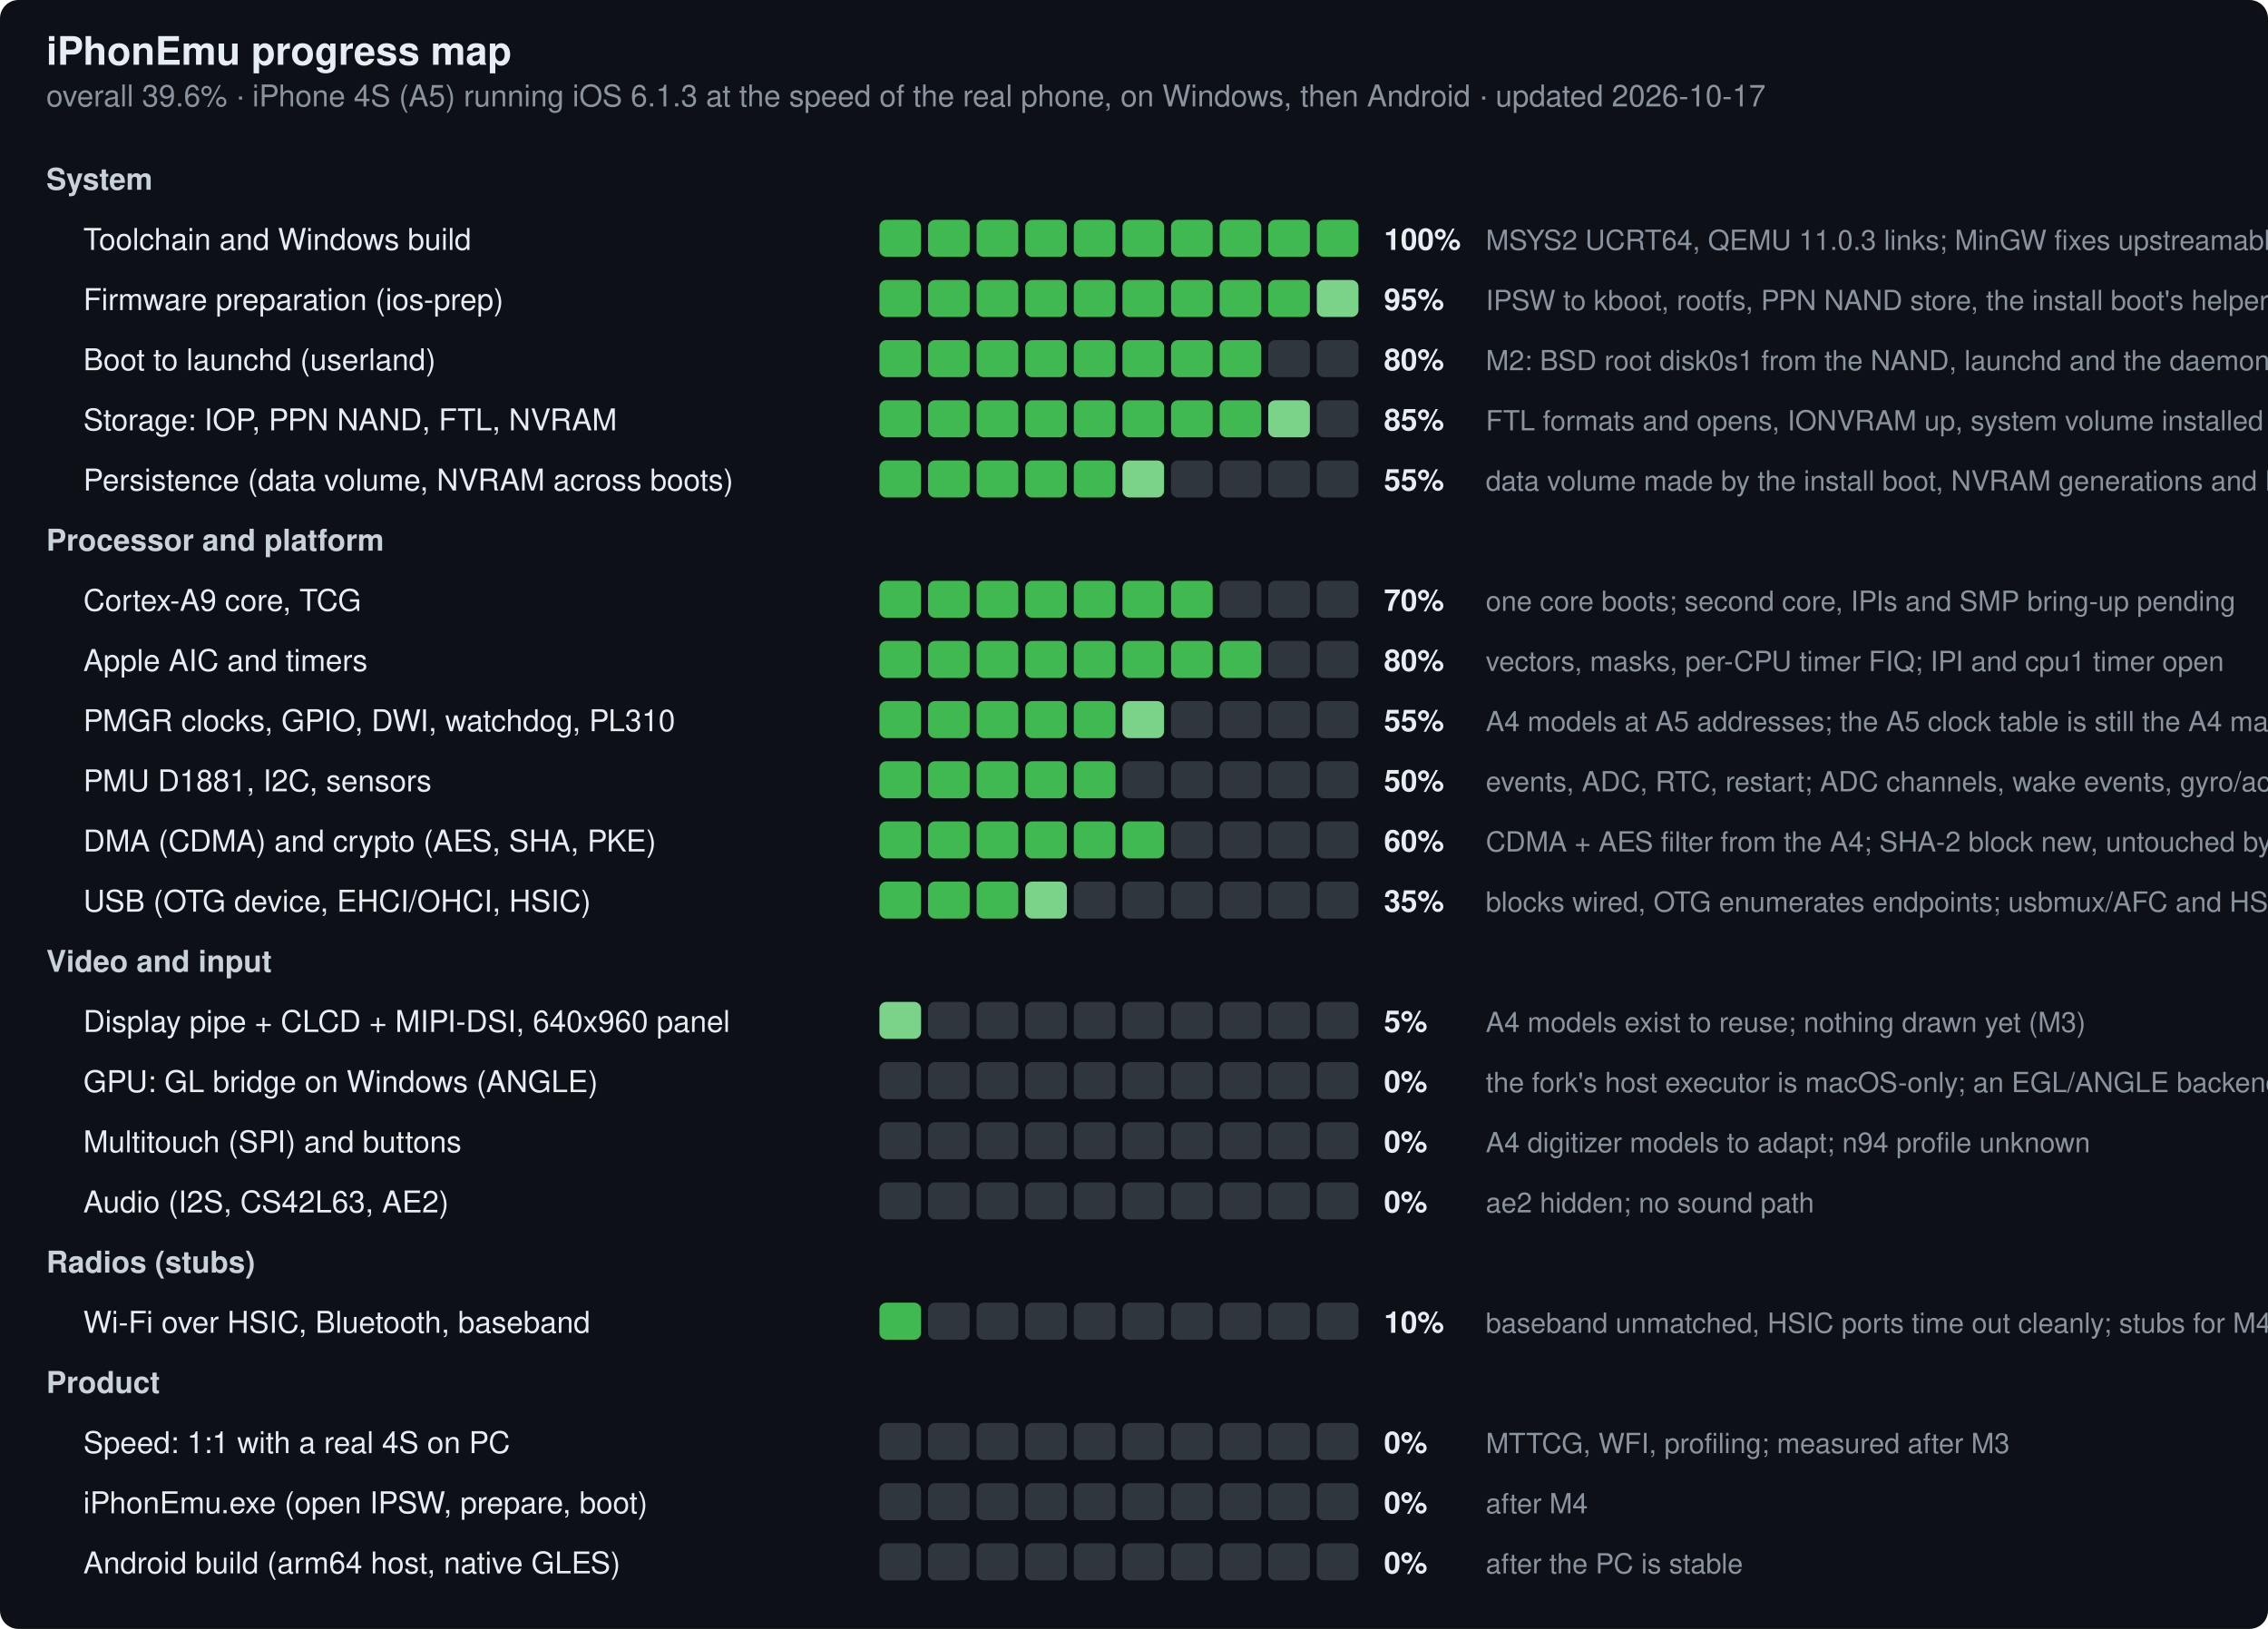
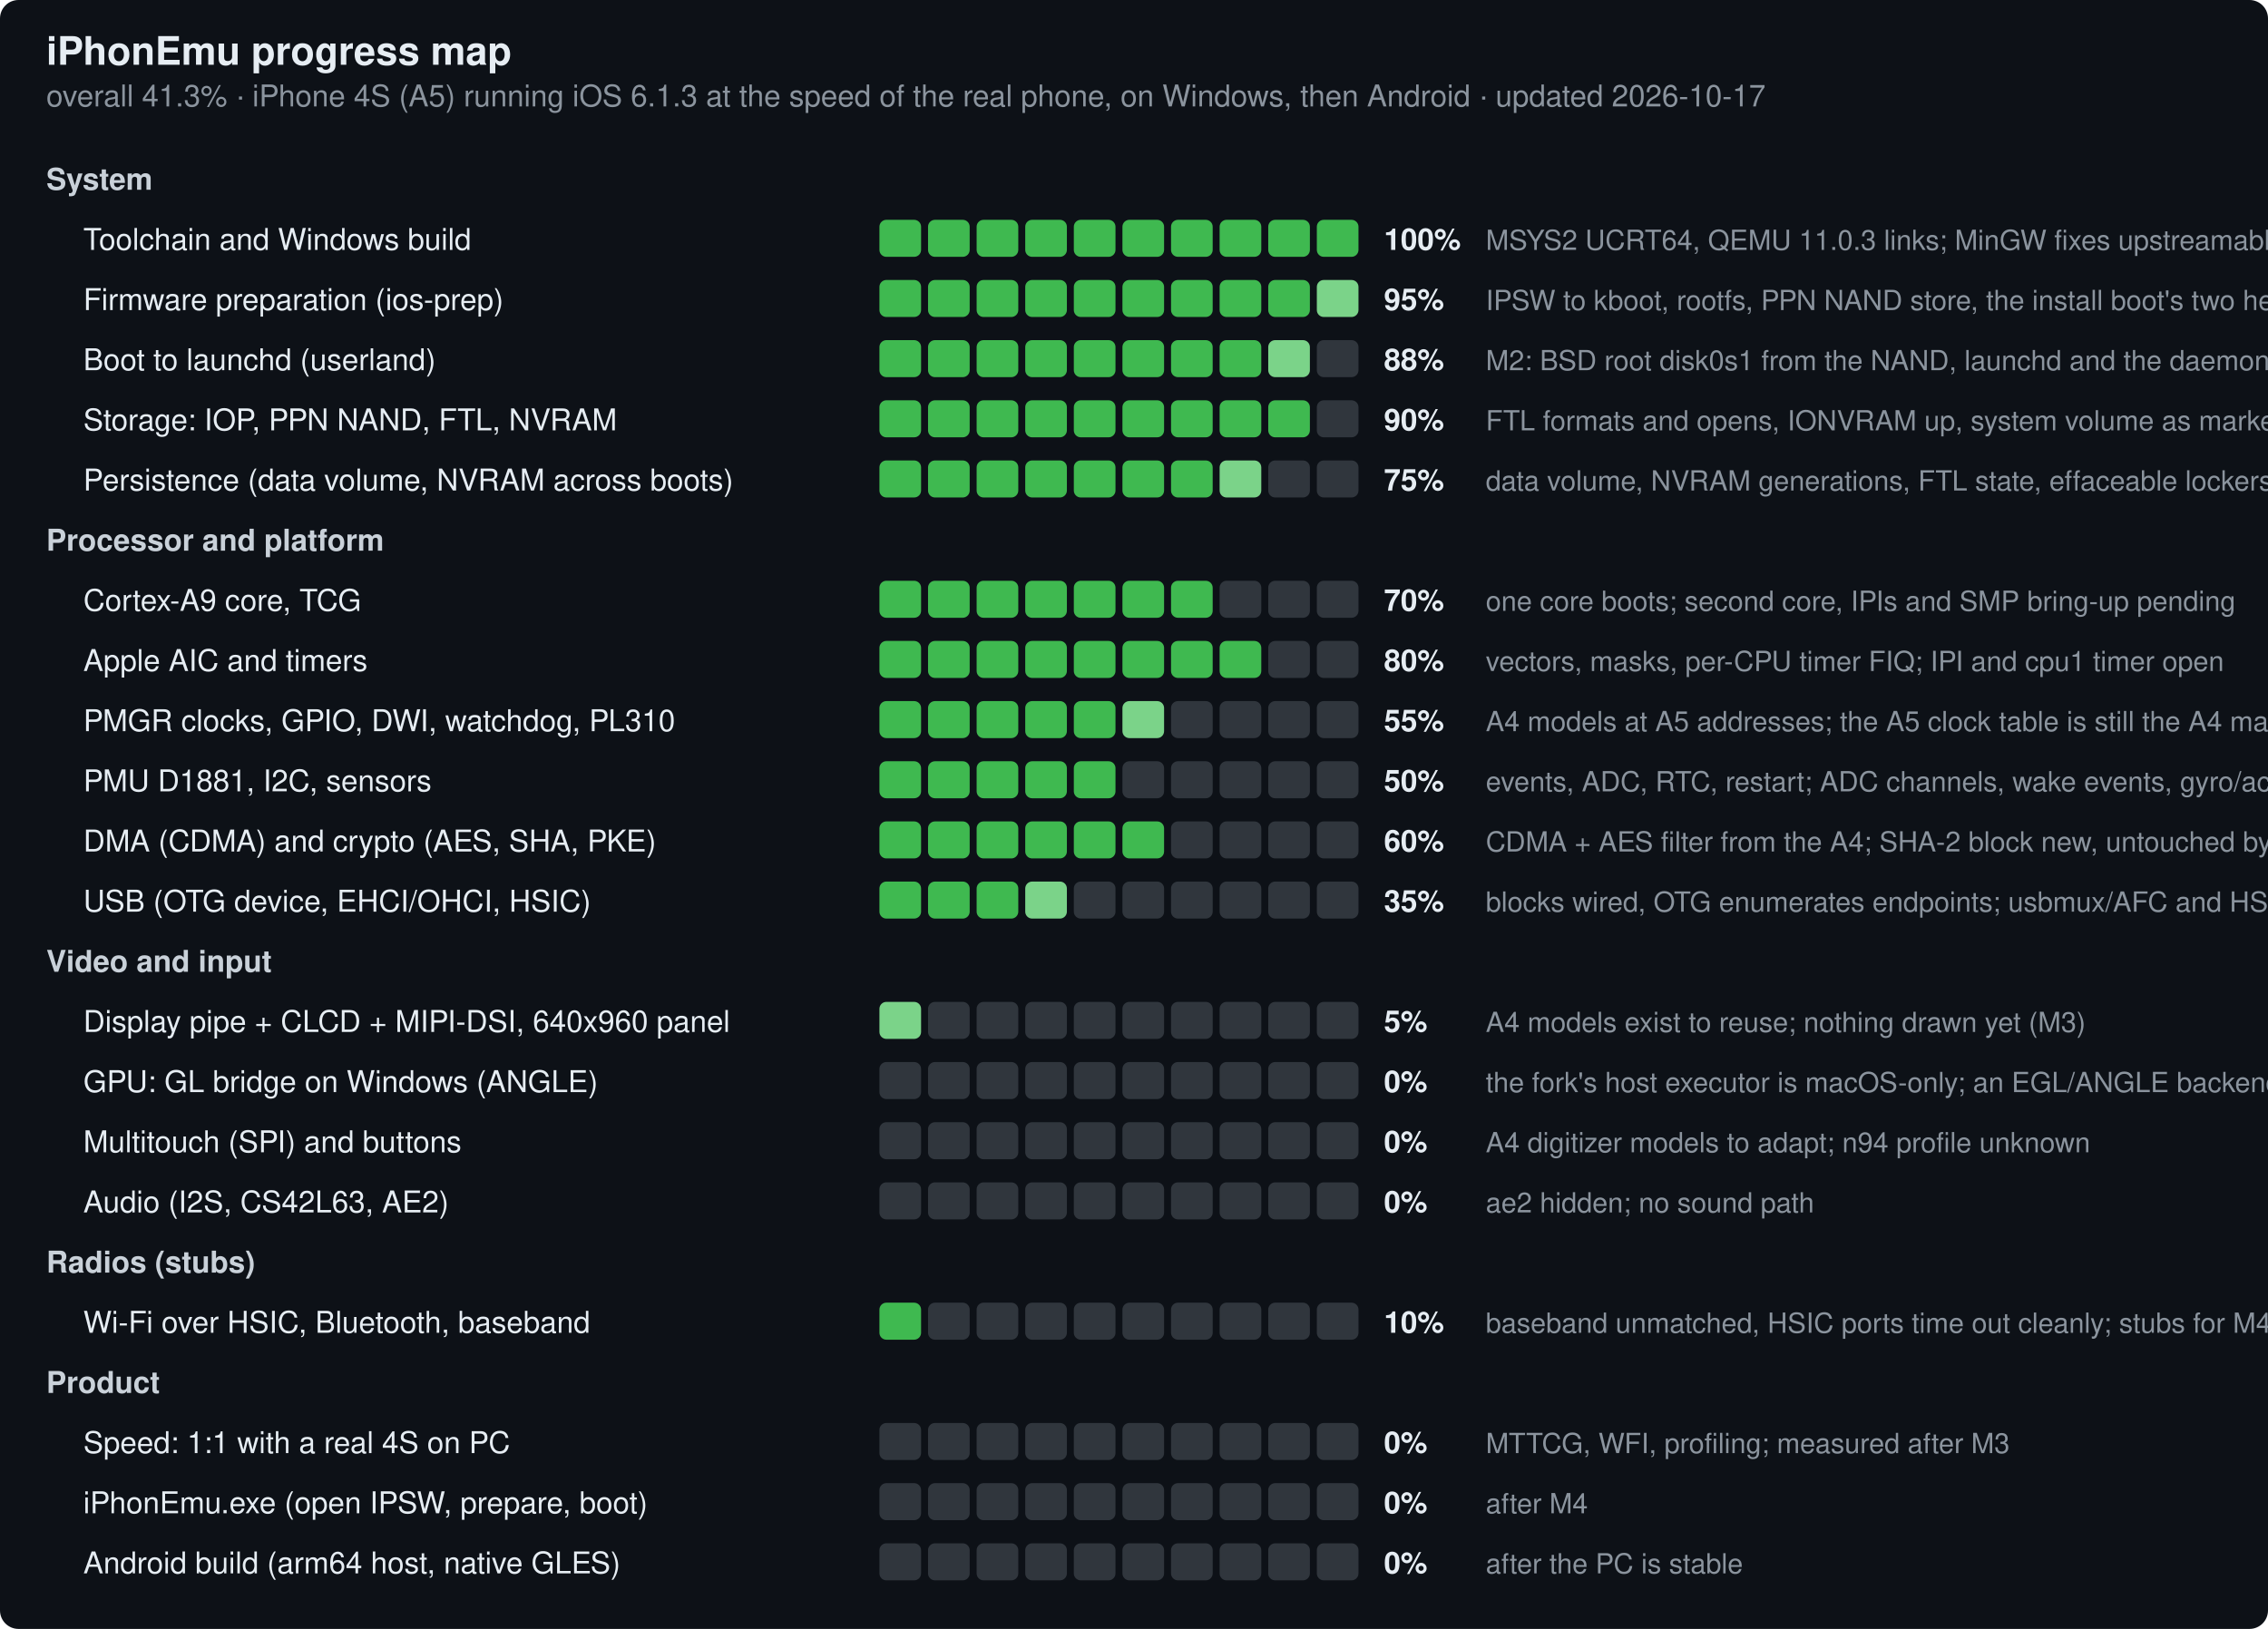
<svg xmlns="http://www.w3.org/2000/svg" width="980" height="704" viewBox="0 0 980 704" font-family="Segoe UI, Helvetica, Arial, sans-serif" font-size="13">
  <rect width="980" height="704" rx="8" fill="#0d1117" />
  <text x="20" y="28" fill="#e6edf3" font-size="17" font-weight="600">iPhonEmu progress map</text>
-   <text x="20" y="46" fill="#8b949e">overall 39.6% · iPhone 4S (A5) running iOS 6.1.3 at the speed of the real phone, on Windows, then Android · updated 2026-10-17</text>
+   <text x="20" y="46" fill="#8b949e">overall 41.3% · iPhone 4S (A5) running iOS 6.1.3 at the speed of the real phone, on Windows, then Android · updated 2026-10-17</text>
  <text x="20" y="82" fill="#c9d1d9" font-weight="600">System</text>
  <text x="36" y="108" fill="#e6edf3">Toolchain and Windows build</text>
  <rect x="380" y="95" width="18" height="16" rx="3" fill="#3fb950" />
  <rect x="401" y="95" width="18" height="16" rx="3" fill="#3fb950" />
  <rect x="422" y="95" width="18" height="16" rx="3" fill="#3fb950" />
  <rect x="443" y="95" width="18" height="16" rx="3" fill="#3fb950" />
  <rect x="464" y="95" width="18" height="16" rx="3" fill="#3fb950" />
  <rect x="485" y="95" width="18" height="16" rx="3" fill="#3fb950" />
  <rect x="506" y="95" width="18" height="16" rx="3" fill="#3fb950" />
  <rect x="527" y="95" width="18" height="16" rx="3" fill="#3fb950" />
  <rect x="548" y="95" width="18" height="16" rx="3" fill="#3fb950" />
  <rect x="569" y="95" width="18" height="16" rx="3" fill="#3fb950" />
  <text x="598" y="108" fill="#e6edf3" font-weight="600">100%</text>
  <text x="642" y="108" fill="#8b949e" font-size="12">MSYS2 UCRT64, QEMU 11.0.3 links; MinGW fixes upstreamable</text>
  <text x="36" y="134" fill="#e6edf3">Firmware preparation (ios-prep)</text>
  <rect x="380" y="121" width="18" height="16" rx="3" fill="#3fb950" />
  <rect x="401" y="121" width="18" height="16" rx="3" fill="#3fb950" />
  <rect x="422" y="121" width="18" height="16" rx="3" fill="#3fb950" />
  <rect x="443" y="121" width="18" height="16" rx="3" fill="#3fb950" />
  <rect x="464" y="121" width="18" height="16" rx="3" fill="#3fb950" />
  <rect x="485" y="121" width="18" height="16" rx="3" fill="#3fb950" />
  <rect x="506" y="121" width="18" height="16" rx="3" fill="#3fb950" />
  <rect x="527" y="121" width="18" height="16" rx="3" fill="#3fb950" />
  <rect x="548" y="121" width="18" height="16" rx="3" fill="#3fb950" />
  <rect x="569" y="121" width="18" height="16" rx="3" fill="#7bd389" />
  <text x="598" y="134" fill="#e6edf3" font-weight="600">95%</text>
-   <text x="642" y="134" fill="#8b949e" font-size="12">IPSW to kboot, rootfs, PPN NAND store, the install boot's helper and ramdisk; boot logo pending</text>
+   <text x="642" y="134" fill="#8b949e" font-size="12">IPSW to kboot, rootfs, PPN NAND store, the install boot's two helpers (static and dyld-linked) and ramdisk; boot logo pending</text>
  <text x="36" y="160" fill="#e6edf3">Boot to launchd (userland)</text>
  <rect x="380" y="147" width="18" height="16" rx="3" fill="#3fb950" />
  <rect x="401" y="147" width="18" height="16" rx="3" fill="#3fb950" />
  <rect x="422" y="147" width="18" height="16" rx="3" fill="#3fb950" />
  <rect x="443" y="147" width="18" height="16" rx="3" fill="#3fb950" />
  <rect x="464" y="147" width="18" height="16" rx="3" fill="#3fb950" />
  <rect x="485" y="147" width="18" height="16" rx="3" fill="#3fb950" />
  <rect x="506" y="147" width="18" height="16" rx="3" fill="#3fb950" />
  <rect x="527" y="147" width="18" height="16" rx="3" fill="#3fb950" />
-   <rect x="548" y="147" width="18" height="16" rx="3" fill="#30363d" />
+   <rect x="548" y="147" width="18" height="16" rx="3" fill="#7bd389" />
  <rect x="569" y="147" width="18" height="16" rx="3" fill="#30363d" />
-   <text x="598" y="160" fill="#e6edf3" font-weight="600">80%</text>
-   <text x="642" y="160" fill="#8b949e" font-size="12">M2: BSD root disk0s1 from the NAND, launchd and the daemons; SpringBoard needs the keybag (B4)</text>
+   <text x="598" y="160" fill="#e6edf3" font-weight="600">88%</text>
+   <text x="642" y="160" fill="#8b949e" font-size="12">M2: BSD root disk0s1 from the NAND, launchd and the daemons; keybagd runs with the system keybag (B4); SpringBoard needs the panel (M3)</text>
  <text x="36" y="186" fill="#e6edf3">Storage: IOP, PPN NAND, FTL, NVRAM</text>
  <rect x="380" y="173" width="18" height="16" rx="3" fill="#3fb950" />
  <rect x="401" y="173" width="18" height="16" rx="3" fill="#3fb950" />
  <rect x="422" y="173" width="18" height="16" rx="3" fill="#3fb950" />
  <rect x="443" y="173" width="18" height="16" rx="3" fill="#3fb950" />
  <rect x="464" y="173" width="18" height="16" rx="3" fill="#3fb950" />
  <rect x="485" y="173" width="18" height="16" rx="3" fill="#3fb950" />
  <rect x="506" y="173" width="18" height="16" rx="3" fill="#3fb950" />
  <rect x="527" y="173" width="18" height="16" rx="3" fill="#3fb950" />
-   <rect x="548" y="173" width="18" height="16" rx="3" fill="#7bd389" />
+   <rect x="548" y="173" width="18" height="16" rx="3" fill="#3fb950" />
  <rect x="569" y="173" width="18" height="16" rx="3" fill="#30363d" />
-   <text x="598" y="186" fill="#e6edf3" font-weight="600">85%</text>
-   <text x="642" y="186" fill="#8b949e" font-size="12">FTL formats and opens, IONVRAM up, system volume installed as marker pages (B3); effaceable + keybag (B4) open</text>
+   <text x="598" y="186" fill="#e6edf3" font-weight="600">90%</text>
+   <text x="642" y="186" fill="#8b949e" font-size="12">FTL formats and opens, IONVRAM up, system volume as marker pages (B3), effaceable storage formatted (B4); FTL speed and wear open</text>
  <text x="36" y="212" fill="#e6edf3">Persistence (data volume, NVRAM across boots)</text>
  <rect x="380" y="199" width="18" height="16" rx="3" fill="#3fb950" />
  <rect x="401" y="199" width="18" height="16" rx="3" fill="#3fb950" />
  <rect x="422" y="199" width="18" height="16" rx="3" fill="#3fb950" />
  <rect x="443" y="199" width="18" height="16" rx="3" fill="#3fb950" />
  <rect x="464" y="199" width="18" height="16" rx="3" fill="#3fb950" />
-   <rect x="485" y="199" width="18" height="16" rx="3" fill="#7bd389" />
-   <rect x="506" y="199" width="18" height="16" rx="3" fill="#30363d" />
-   <rect x="527" y="199" width="18" height="16" rx="3" fill="#30363d" />
+   <rect x="485" y="199" width="18" height="16" rx="3" fill="#3fb950" />
+   <rect x="506" y="199" width="18" height="16" rx="3" fill="#3fb950" />
+   <rect x="527" y="199" width="18" height="16" rx="3" fill="#7bd389" />
  <rect x="548" y="199" width="18" height="16" rx="3" fill="#30363d" />
  <rect x="569" y="199" width="18" height="16" rx="3" fill="#30363d" />
-   <text x="598" y="212" fill="#e6edf3" font-weight="600">55%</text>
-   <text x="642" y="212" fill="#8b949e" font-size="12">data volume made by the install boot, NVRAM generations and FTL state survive boots; keybag and sealing open</text>
+   <text x="598" y="212" fill="#e6edf3" font-weight="600">75%</text>
+   <text x="642" y="212" fill="#8b949e" font-size="12">data volume, NVRAM generations, FTL state, effaceable lockers and the system keybag survive boots; sealing open</text>
  <text x="20" y="238" fill="#c9d1d9" font-weight="600">Processor and platform</text>
  <text x="36" y="264" fill="#e6edf3">Cortex-A9 core, TCG</text>
  <rect x="380" y="251" width="18" height="16" rx="3" fill="#3fb950" />
  <rect x="401" y="251" width="18" height="16" rx="3" fill="#3fb950" />
  <rect x="422" y="251" width="18" height="16" rx="3" fill="#3fb950" />
  <rect x="443" y="251" width="18" height="16" rx="3" fill="#3fb950" />
  <rect x="464" y="251" width="18" height="16" rx="3" fill="#3fb950" />
  <rect x="485" y="251" width="18" height="16" rx="3" fill="#3fb950" />
  <rect x="506" y="251" width="18" height="16" rx="3" fill="#3fb950" />
  <rect x="527" y="251" width="18" height="16" rx="3" fill="#30363d" />
  <rect x="548" y="251" width="18" height="16" rx="3" fill="#30363d" />
  <rect x="569" y="251" width="18" height="16" rx="3" fill="#30363d" />
  <text x="598" y="264" fill="#e6edf3" font-weight="600">70%</text>
  <text x="642" y="264" fill="#8b949e" font-size="12">one core boots; second core, IPIs and SMP bring-up pending</text>
  <text x="36" y="290" fill="#e6edf3">Apple AIC and timers</text>
  <rect x="380" y="277" width="18" height="16" rx="3" fill="#3fb950" />
  <rect x="401" y="277" width="18" height="16" rx="3" fill="#3fb950" />
  <rect x="422" y="277" width="18" height="16" rx="3" fill="#3fb950" />
  <rect x="443" y="277" width="18" height="16" rx="3" fill="#3fb950" />
  <rect x="464" y="277" width="18" height="16" rx="3" fill="#3fb950" />
  <rect x="485" y="277" width="18" height="16" rx="3" fill="#3fb950" />
  <rect x="506" y="277" width="18" height="16" rx="3" fill="#3fb950" />
  <rect x="527" y="277" width="18" height="16" rx="3" fill="#3fb950" />
  <rect x="548" y="277" width="18" height="16" rx="3" fill="#30363d" />
  <rect x="569" y="277" width="18" height="16" rx="3" fill="#30363d" />
  <text x="598" y="290" fill="#e6edf3" font-weight="600">80%</text>
  <text x="642" y="290" fill="#8b949e" font-size="12">vectors, masks, per-CPU timer FIQ; IPI and cpu1 timer open</text>
  <text x="36" y="316" fill="#e6edf3">PMGR clocks, GPIO, DWI, watchdog, PL310</text>
  <rect x="380" y="303" width="18" height="16" rx="3" fill="#3fb950" />
  <rect x="401" y="303" width="18" height="16" rx="3" fill="#3fb950" />
  <rect x="422" y="303" width="18" height="16" rx="3" fill="#3fb950" />
  <rect x="443" y="303" width="18" height="16" rx="3" fill="#3fb950" />
  <rect x="464" y="303" width="18" height="16" rx="3" fill="#3fb950" />
  <rect x="485" y="303" width="18" height="16" rx="3" fill="#7bd389" />
  <rect x="506" y="303" width="18" height="16" rx="3" fill="#30363d" />
  <rect x="527" y="303" width="18" height="16" rx="3" fill="#30363d" />
  <rect x="548" y="303" width="18" height="16" rx="3" fill="#30363d" />
  <rect x="569" y="303" width="18" height="16" rx="3" fill="#30363d" />
  <text x="598" y="316" fill="#e6edf3" font-weight="600">55%</text>
  <text x="642" y="316" fill="#8b949e" font-size="12">A4 models at A5 addresses; the A5 clock table is still the A4 map</text>
  <text x="36" y="342" fill="#e6edf3">PMU D1881, I2C, sensors</text>
  <rect x="380" y="329" width="18" height="16" rx="3" fill="#3fb950" />
  <rect x="401" y="329" width="18" height="16" rx="3" fill="#3fb950" />
  <rect x="422" y="329" width="18" height="16" rx="3" fill="#3fb950" />
  <rect x="443" y="329" width="18" height="16" rx="3" fill="#3fb950" />
  <rect x="464" y="329" width="18" height="16" rx="3" fill="#3fb950" />
  <rect x="485" y="329" width="18" height="16" rx="3" fill="#30363d" />
  <rect x="506" y="329" width="18" height="16" rx="3" fill="#30363d" />
  <rect x="527" y="329" width="18" height="16" rx="3" fill="#30363d" />
  <rect x="548" y="329" width="18" height="16" rx="3" fill="#30363d" />
  <rect x="569" y="329" width="18" height="16" rx="3" fill="#30363d" />
  <text x="598" y="342" fill="#e6edf3" font-weight="600">50%</text>
  <text x="642" y="342" fill="#8b949e" font-size="12">events, ADC, RTC, restart; ADC channels, wake events, gyro/accel calibration open</text>
  <text x="36" y="368" fill="#e6edf3">DMA (CDMA) and crypto (AES, SHA, PKE)</text>
  <rect x="380" y="355" width="18" height="16" rx="3" fill="#3fb950" />
  <rect x="401" y="355" width="18" height="16" rx="3" fill="#3fb950" />
  <rect x="422" y="355" width="18" height="16" rx="3" fill="#3fb950" />
  <rect x="443" y="355" width="18" height="16" rx="3" fill="#3fb950" />
  <rect x="464" y="355" width="18" height="16" rx="3" fill="#3fb950" />
  <rect x="485" y="355" width="18" height="16" rx="3" fill="#3fb950" />
  <rect x="506" y="355" width="18" height="16" rx="3" fill="#30363d" />
  <rect x="527" y="355" width="18" height="16" rx="3" fill="#30363d" />
  <rect x="548" y="355" width="18" height="16" rx="3" fill="#30363d" />
  <rect x="569" y="355" width="18" height="16" rx="3" fill="#30363d" />
  <text x="598" y="368" fill="#e6edf3" font-weight="600">60%</text>
  <text x="642" y="368" fill="#8b949e" font-size="12">CDMA + AES filter from the A4; SHA-2 block new, untouched by the kernel so far</text>
  <text x="36" y="394" fill="#e6edf3">USB (OTG device, EHCI/OHCI, HSIC)</text>
  <rect x="380" y="381" width="18" height="16" rx="3" fill="#3fb950" />
  <rect x="401" y="381" width="18" height="16" rx="3" fill="#3fb950" />
  <rect x="422" y="381" width="18" height="16" rx="3" fill="#3fb950" />
  <rect x="443" y="381" width="18" height="16" rx="3" fill="#7bd389" />
  <rect x="464" y="381" width="18" height="16" rx="3" fill="#30363d" />
  <rect x="485" y="381" width="18" height="16" rx="3" fill="#30363d" />
  <rect x="506" y="381" width="18" height="16" rx="3" fill="#30363d" />
  <rect x="527" y="381" width="18" height="16" rx="3" fill="#30363d" />
  <rect x="548" y="381" width="18" height="16" rx="3" fill="#30363d" />
  <rect x="569" y="381" width="18" height="16" rx="3" fill="#30363d" />
  <text x="598" y="394" fill="#e6edf3" font-weight="600">35%</text>
  <text x="642" y="394" fill="#8b949e" font-size="12">blocks wired, OTG enumerates endpoints; usbmux/AFC and HSIC devices pending</text>
  <text x="20" y="420" fill="#c9d1d9" font-weight="600">Video and input</text>
  <text x="36" y="446" fill="#e6edf3">Display pipe + CLCD + MIPI-DSI, 640x960 panel</text>
  <rect x="380" y="433" width="18" height="16" rx="3" fill="#7bd389" />
  <rect x="401" y="433" width="18" height="16" rx="3" fill="#30363d" />
  <rect x="422" y="433" width="18" height="16" rx="3" fill="#30363d" />
  <rect x="443" y="433" width="18" height="16" rx="3" fill="#30363d" />
  <rect x="464" y="433" width="18" height="16" rx="3" fill="#30363d" />
  <rect x="485" y="433" width="18" height="16" rx="3" fill="#30363d" />
  <rect x="506" y="433" width="18" height="16" rx="3" fill="#30363d" />
  <rect x="527" y="433" width="18" height="16" rx="3" fill="#30363d" />
  <rect x="548" y="433" width="18" height="16" rx="3" fill="#30363d" />
  <rect x="569" y="433" width="18" height="16" rx="3" fill="#30363d" />
  <text x="598" y="446" fill="#e6edf3" font-weight="600">5%</text>
  <text x="642" y="446" fill="#8b949e" font-size="12">A4 models exist to reuse; nothing drawn yet (M3)</text>
  <text x="36" y="472" fill="#e6edf3">GPU: GL bridge on Windows (ANGLE)</text>
  <rect x="380" y="459" width="18" height="16" rx="3" fill="#30363d" />
  <rect x="401" y="459" width="18" height="16" rx="3" fill="#30363d" />
  <rect x="422" y="459" width="18" height="16" rx="3" fill="#30363d" />
  <rect x="443" y="459" width="18" height="16" rx="3" fill="#30363d" />
  <rect x="464" y="459" width="18" height="16" rx="3" fill="#30363d" />
  <rect x="485" y="459" width="18" height="16" rx="3" fill="#30363d" />
  <rect x="506" y="459" width="18" height="16" rx="3" fill="#30363d" />
  <rect x="527" y="459" width="18" height="16" rx="3" fill="#30363d" />
  <rect x="548" y="459" width="18" height="16" rx="3" fill="#30363d" />
  <rect x="569" y="459" width="18" height="16" rx="3" fill="#30363d" />
  <text x="598" y="472" fill="#e6edf3" font-weight="600">0%</text>
  <text x="642" y="472" fill="#8b949e" font-size="12">the fork's host executor is macOS-only; an EGL/ANGLE backend is new work</text>
  <text x="36" y="498" fill="#e6edf3">Multitouch (SPI) and buttons</text>
  <rect x="380" y="485" width="18" height="16" rx="3" fill="#30363d" />
  <rect x="401" y="485" width="18" height="16" rx="3" fill="#30363d" />
  <rect x="422" y="485" width="18" height="16" rx="3" fill="#30363d" />
  <rect x="443" y="485" width="18" height="16" rx="3" fill="#30363d" />
  <rect x="464" y="485" width="18" height="16" rx="3" fill="#30363d" />
  <rect x="485" y="485" width="18" height="16" rx="3" fill="#30363d" />
  <rect x="506" y="485" width="18" height="16" rx="3" fill="#30363d" />
  <rect x="527" y="485" width="18" height="16" rx="3" fill="#30363d" />
  <rect x="548" y="485" width="18" height="16" rx="3" fill="#30363d" />
  <rect x="569" y="485" width="18" height="16" rx="3" fill="#30363d" />
  <text x="598" y="498" fill="#e6edf3" font-weight="600">0%</text>
  <text x="642" y="498" fill="#8b949e" font-size="12">A4 digitizer models to adapt; n94 profile unknown</text>
  <text x="36" y="524" fill="#e6edf3">Audio (I2S, CS42L63, AE2)</text>
  <rect x="380" y="511" width="18" height="16" rx="3" fill="#30363d" />
  <rect x="401" y="511" width="18" height="16" rx="3" fill="#30363d" />
  <rect x="422" y="511" width="18" height="16" rx="3" fill="#30363d" />
  <rect x="443" y="511" width="18" height="16" rx="3" fill="#30363d" />
  <rect x="464" y="511" width="18" height="16" rx="3" fill="#30363d" />
  <rect x="485" y="511" width="18" height="16" rx="3" fill="#30363d" />
  <rect x="506" y="511" width="18" height="16" rx="3" fill="#30363d" />
  <rect x="527" y="511" width="18" height="16" rx="3" fill="#30363d" />
  <rect x="548" y="511" width="18" height="16" rx="3" fill="#30363d" />
  <rect x="569" y="511" width="18" height="16" rx="3" fill="#30363d" />
  <text x="598" y="524" fill="#e6edf3" font-weight="600">0%</text>
  <text x="642" y="524" fill="#8b949e" font-size="12">ae2 hidden; no sound path</text>
  <text x="20" y="550" fill="#c9d1d9" font-weight="600">Radios (stubs)</text>
  <text x="36" y="576" fill="#e6edf3">Wi-Fi over HSIC, Bluetooth, baseband</text>
  <rect x="380" y="563" width="18" height="16" rx="3" fill="#3fb950" />
  <rect x="401" y="563" width="18" height="16" rx="3" fill="#30363d" />
  <rect x="422" y="563" width="18" height="16" rx="3" fill="#30363d" />
  <rect x="443" y="563" width="18" height="16" rx="3" fill="#30363d" />
  <rect x="464" y="563" width="18" height="16" rx="3" fill="#30363d" />
  <rect x="485" y="563" width="18" height="16" rx="3" fill="#30363d" />
  <rect x="506" y="563" width="18" height="16" rx="3" fill="#30363d" />
  <rect x="527" y="563" width="18" height="16" rx="3" fill="#30363d" />
  <rect x="548" y="563" width="18" height="16" rx="3" fill="#30363d" />
  <rect x="569" y="563" width="18" height="16" rx="3" fill="#30363d" />
  <text x="598" y="576" fill="#e6edf3" font-weight="600">10%</text>
  <text x="642" y="576" fill="#8b949e" font-size="12">baseband unmatched, HSIC ports time out cleanly; stubs for M4</text>
  <text x="20" y="602" fill="#c9d1d9" font-weight="600">Product</text>
  <text x="36" y="628" fill="#e6edf3">Speed: 1:1 with a real 4S on PC</text>
  <rect x="380" y="615" width="18" height="16" rx="3" fill="#30363d" />
  <rect x="401" y="615" width="18" height="16" rx="3" fill="#30363d" />
  <rect x="422" y="615" width="18" height="16" rx="3" fill="#30363d" />
  <rect x="443" y="615" width="18" height="16" rx="3" fill="#30363d" />
  <rect x="464" y="615" width="18" height="16" rx="3" fill="#30363d" />
  <rect x="485" y="615" width="18" height="16" rx="3" fill="#30363d" />
  <rect x="506" y="615" width="18" height="16" rx="3" fill="#30363d" />
  <rect x="527" y="615" width="18" height="16" rx="3" fill="#30363d" />
  <rect x="548" y="615" width="18" height="16" rx="3" fill="#30363d" />
  <rect x="569" y="615" width="18" height="16" rx="3" fill="#30363d" />
  <text x="598" y="628" fill="#e6edf3" font-weight="600">0%</text>
  <text x="642" y="628" fill="#8b949e" font-size="12">MTTCG, WFI, profiling; measured after M3</text>
  <text x="36" y="654" fill="#e6edf3">iPhonEmu.exe (open IPSW, prepare, boot)</text>
  <rect x="380" y="641" width="18" height="16" rx="3" fill="#30363d" />
  <rect x="401" y="641" width="18" height="16" rx="3" fill="#30363d" />
  <rect x="422" y="641" width="18" height="16" rx="3" fill="#30363d" />
  <rect x="443" y="641" width="18" height="16" rx="3" fill="#30363d" />
  <rect x="464" y="641" width="18" height="16" rx="3" fill="#30363d" />
  <rect x="485" y="641" width="18" height="16" rx="3" fill="#30363d" />
  <rect x="506" y="641" width="18" height="16" rx="3" fill="#30363d" />
  <rect x="527" y="641" width="18" height="16" rx="3" fill="#30363d" />
  <rect x="548" y="641" width="18" height="16" rx="3" fill="#30363d" />
  <rect x="569" y="641" width="18" height="16" rx="3" fill="#30363d" />
  <text x="598" y="654" fill="#e6edf3" font-weight="600">0%</text>
  <text x="642" y="654" fill="#8b949e" font-size="12">after M4</text>
  <text x="36" y="680" fill="#e6edf3">Android build (arm64 host, native GLES)</text>
  <rect x="380" y="667" width="18" height="16" rx="3" fill="#30363d" />
  <rect x="401" y="667" width="18" height="16" rx="3" fill="#30363d" />
  <rect x="422" y="667" width="18" height="16" rx="3" fill="#30363d" />
  <rect x="443" y="667" width="18" height="16" rx="3" fill="#30363d" />
  <rect x="464" y="667" width="18" height="16" rx="3" fill="#30363d" />
  <rect x="485" y="667" width="18" height="16" rx="3" fill="#30363d" />
  <rect x="506" y="667" width="18" height="16" rx="3" fill="#30363d" />
  <rect x="527" y="667" width="18" height="16" rx="3" fill="#30363d" />
  <rect x="548" y="667" width="18" height="16" rx="3" fill="#30363d" />
  <rect x="569" y="667" width="18" height="16" rx="3" fill="#30363d" />
  <text x="598" y="680" fill="#e6edf3" font-weight="600">0%</text>
  <text x="642" y="680" fill="#8b949e" font-size="12">after the PC is stable</text>
</svg>
